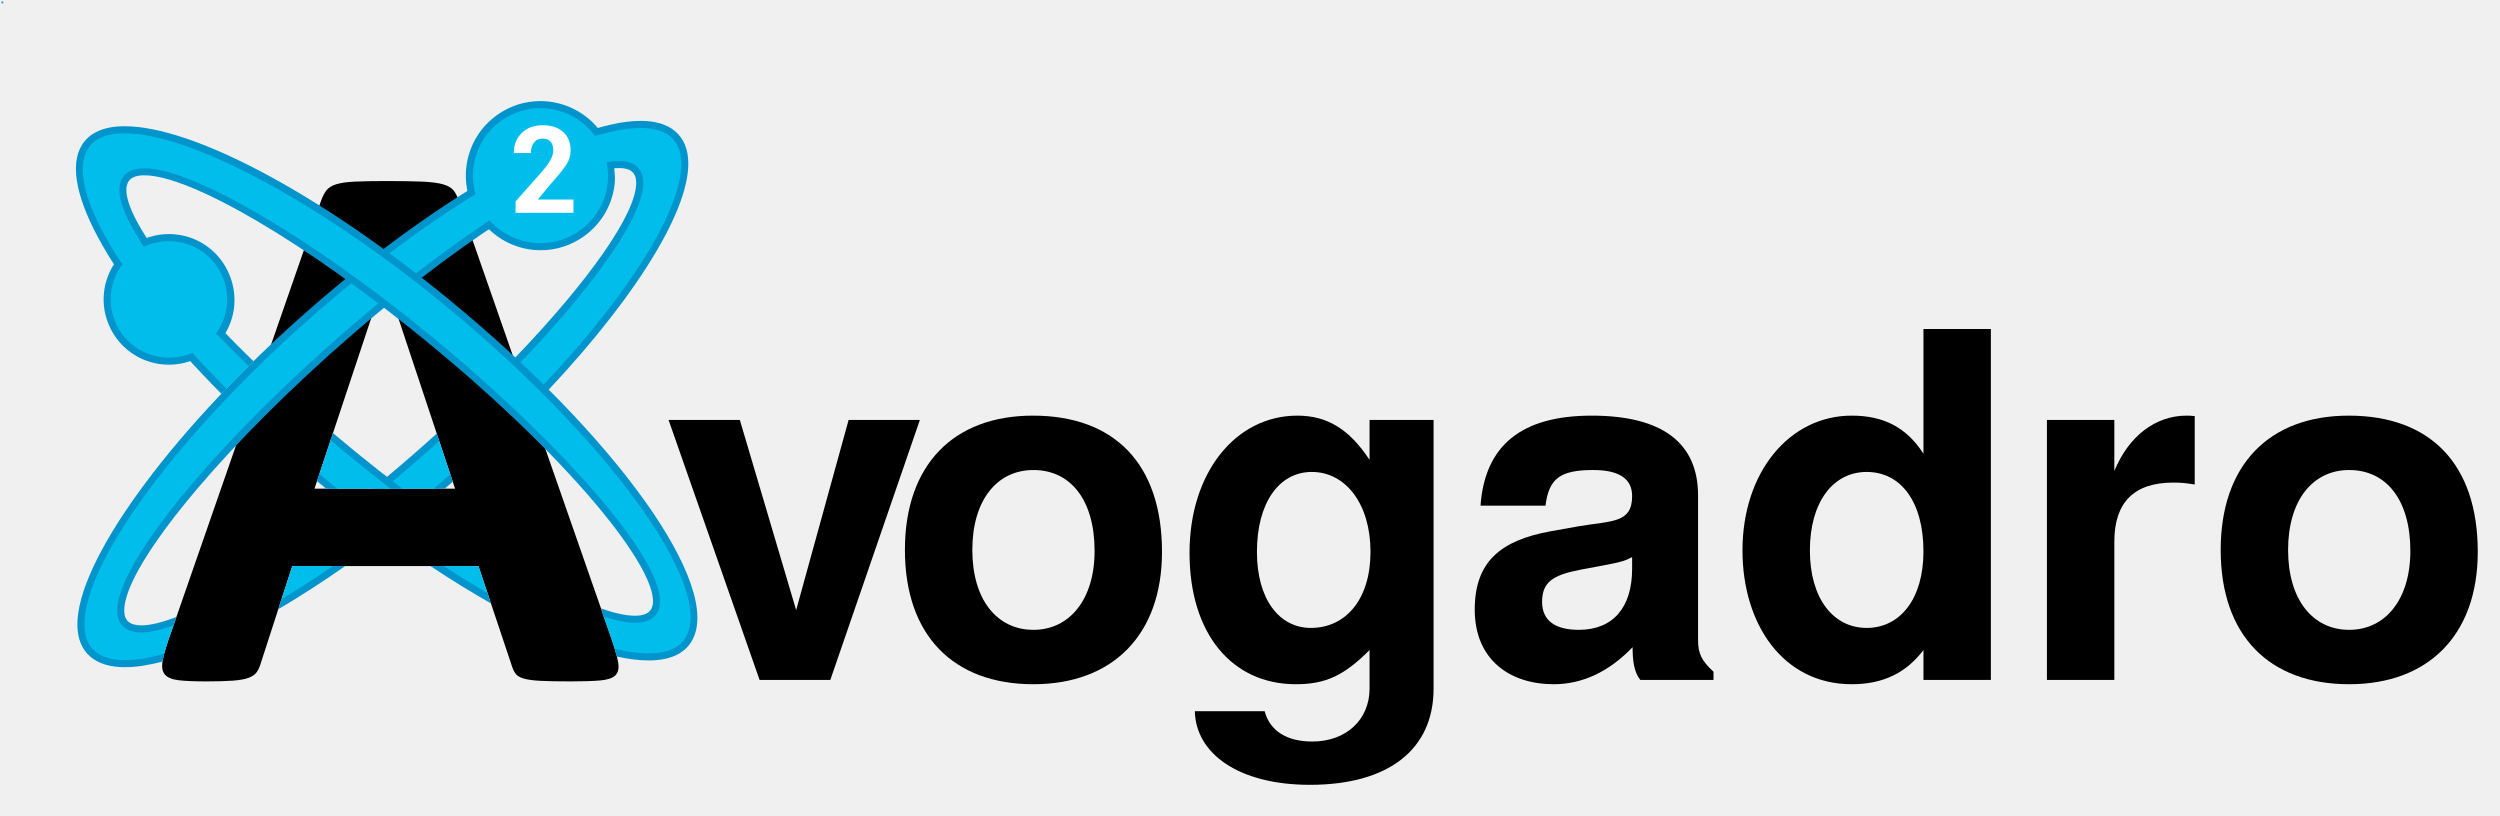
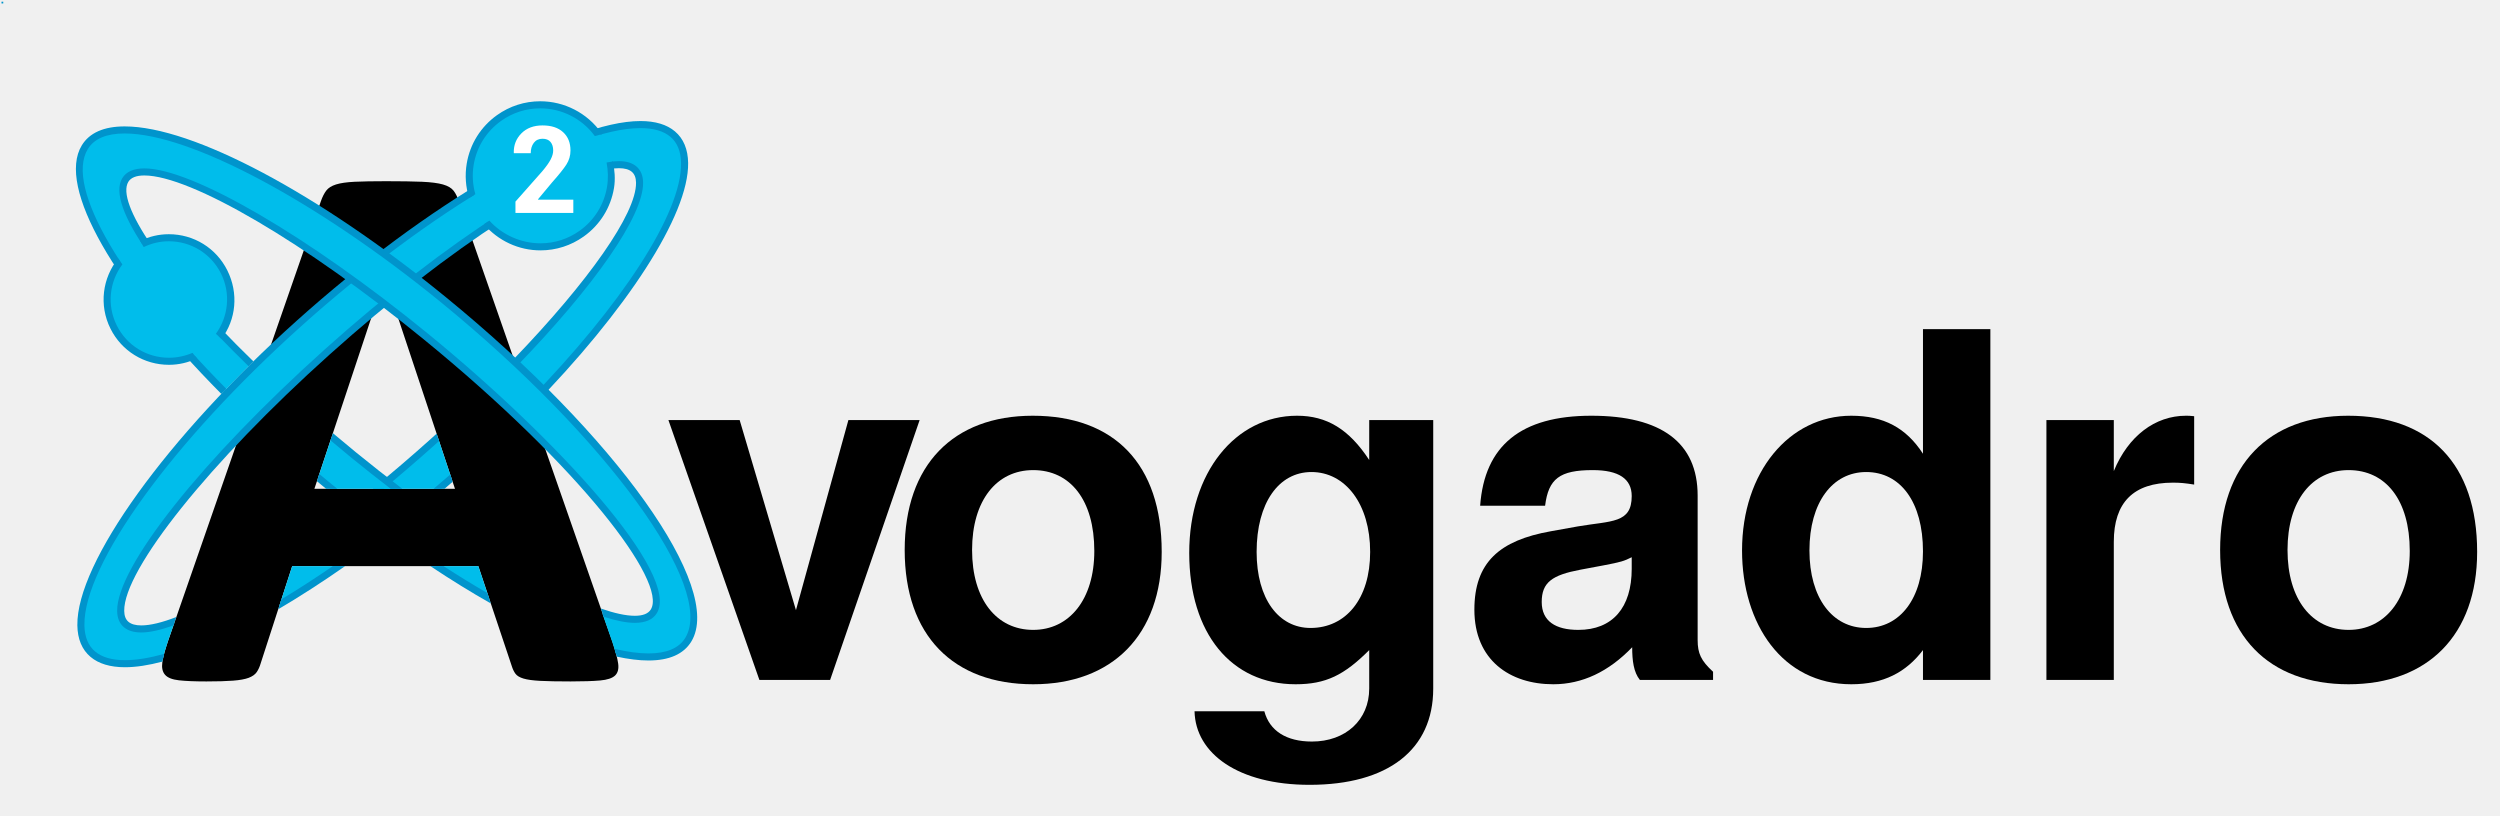
- <svg xmlns="http://www.w3.org/2000/svg" id="svg53" width="1108" height="361.333" version="1.1" viewBox="0 0 1108 361.333" xml:space="preserve">
-   <defs id="defs57">
-     <clipPath id="clipPath69" clipPathUnits="userSpaceOnUse">
-       <path id="path67" d="M 0,0 H 831 V 271 H 0 Z" />
-     </clipPath>
-   </defs>
-   <g id="g59" transform="matrix(1.333333,0,0,-1.333333,0,361.3333)">
-     <g id="g63">
-       <g id="g65" clip-path="url(#clipPath69)">
-         <path style="fill:#000;fill-opacity:1;fill-rule:nonzero;stroke:none" id="path71" d="m 203.612,57.743 c 1.019,-3.056 1.658,-5.475 1.911,-7.256 0.255,-1.786 -0.086,-3.119 -1.019,-4.017 -0.937,-0.888 -2.592,-1.438 -4.967,-1.65 C 197.16,44.61 193.888,44.5 189.731,44.5 c -4.329,0 -7.703,0.063 -10.124,0.193 -2.418,0.127 -4.268,0.38 -5.54,0.763 -1.278,0.379 -2.167,0.909 -2.676,1.593 -0.509,0.675 -0.935,1.57 -1.272,2.67 L 159.04,82.831 H 97.148 L 86.704,50.614 c -0.341,-1.192 -0.787,-2.186 -1.335,-2.992 -0.556,-0.811 -1.45,-1.445 -2.679,-1.915 -1.231,-0.46 -2.972,-0.781 -5.219,-0.949 -2.251,-0.172 -5.204,-0.258 -8.852,-0.258 -3.902,0 -6.962,0.128 -9.169,0.383 -2.211,0.25 -3.739,0.868 -4.584,1.844 -0.848,0.979 -1.145,2.357 -0.892,4.142 0.255,1.783 0.892,4.153 1.91,7.13 L 106.698,204.196 c 0.509,1.447 1.102,2.615 1.784,3.505 0.677,0.895 1.759,1.567 3.246,2.04 1.481,0.464 3.545,0.763 6.174,0.892 2.631,0.127 6.114,0.189 10.446,0.189 5.005,0 8.996,-0.062 11.97,-0.189 2.971,-0.129 5.285,-0.429 6.94,-0.892 1.656,-0.473 2.845,-1.174 3.567,-2.102 0.72,-0.94 1.335,-2.206 1.845,-3.821 z M 127.966,178.601 h -0.13 L 104.532,108.557 h 46.738 z" />
-         <path style="fill:#0094cc;fill-opacity:1;fill-rule:nonzero;stroke:none" id="path73" d="m 0.5,269.914 h 0.586 v 0.586 H 0.5 Z" />
-         <path style="fill:#00bdeb;fill-opacity:1;fill-rule:nonzero;stroke:none" id="path75" d="m 146.676,108.557 c 1.191,1.015 2.383,2.033 3.572,3.069 l -4.517,13.577 c -0.437,-0.395 -0.867,-0.79 -1.308,-1.185 -6.038,-5.416 -12.059,-10.581 -17.991,-15.462 h 20.243 z" />
-         <path style="fill:#00bdeb;fill-opacity:1;fill-rule:nonzero;stroke:none" id="path77" d="m 55.885,58 2.115,6.085 c -7.466,-2.718 -12.928,-3.169 -15.622,-0.891 -9.729,8.227 20.18,48.793 66.808,90.61 46.623,41.816 92.309,69.052 102.04,60.822 7.681,-6.492 -9.346,-33.137 -39.784,-64.637 l 4.838,-13.868 c 40.081,40.856 61.038,78.941 47.794,90.133 C 208.703,239.25 153.079,211.07 99.843,163.319 46.601,115.572 15.9,66.332 31.272,53.338 c 4.517,-3.818 12.528,-4.058 22.912,-1.315 0.326,1.615 0.885,3.592 1.701,5.976 z" />
-         <path style="fill:#00bdeb;fill-opacity:1;fill-rule:nonzero;stroke:none" id="path79" d="M 113.446,82.831 H 97.148 L 92.838,69.538 c 6.627,3.913 13.533,8.37 20.607,13.292 z" />
-         <path style="fill:#0094cc;fill-opacity:1;fill-rule:nonzero;stroke:none" id="path81" d="m 54.562,53.652 c -4.868,-1.357 -9.245,-2.079 -13.006,-2.079 -4.331,0 -7.676,0.972 -9.944,2.89 -2.297,1.941 -3.488,4.878 -3.546,8.731 -0.296,20.213 29.371,61.12 72.142,99.479 43.194,38.743 89.558,65.802 112.746,65.802 4.33,0 7.676,-0.972 9.943,-2.89 2.297,-1.942 3.492,-4.88 3.547,-8.735 0.246,-16.637 -19.816,-47.291 -50.767,-79.005 l 0.858,-2.463 c 31.824,32.478 52.514,64.176 52.259,81.502 -0.069,4.564 -1.542,8.095 -4.381,10.494 -2.703,2.286 -6.558,3.444 -11.46,3.444 -23.717,0 -70.725,-27.305 -114.315,-66.401 C 55.4,125.642 25.413,84.002 25.719,63.159 c 0.067,-4.563 1.539,-8.093 4.377,-10.491 2.705,-2.285 6.56,-3.444 11.461,-3.444 0.002,0 0.002,0 0.002,0 3.637,0 7.824,0.649 12.458,1.875 0.117,0.751 0.301,1.603 0.546,2.553 z" />
-         <path style="fill:#0094cc;fill-opacity:1;fill-rule:nonzero;stroke:none" id="path83" d="m 127.57,108.557 c 5.706,4.708 11.469,9.657 17.221,14.814 0.402,0.361 0.794,0.72 1.193,1.079 l -0.811,2.435 c -0.65,-0.588 -1.293,-1.176 -1.949,-1.764 -6.471,-5.803 -12.951,-11.343 -19.338,-16.563 z" />
-         <path style="fill:#0094cc;fill-opacity:1;fill-rule:nonzero;stroke:none" id="path85" d="m 144.177,108.557 h 3.631 c 0.897,0.768 1.791,1.547 2.687,2.326 l -0.802,2.411 c -1.835,-1.603 -3.676,-3.178 -5.517,-4.737 z" />
-         <path style="fill:#0094cc;fill-opacity:1;fill-rule:nonzero;stroke:none" id="path87" d="m 211.567,215.749 c -1.369,1.157 -3.31,1.744 -5.77,1.744 -16.24,0 -57.378,-26.322 -97.813,-62.588 C 67.126,118.262 38.738,82.489 38.952,67.91 c 0.035,-2.34 0.792,-4.152 2.25,-5.386 1.368,-1.157 3.308,-1.744 5.768,-1.744 2.843,0 6.464,0.823 10.698,2.35 l 0.97,2.795 c -4.685,-1.82 -8.64,-2.796 -11.668,-2.796 -1.889,0 -3.319,0.4 -4.251,1.188 -0.93,0.787 -1.393,1.974 -1.419,3.627 -0.199,13.728 28.506,49.564 68.253,85.212 40.047,35.919 80.525,61.989 96.245,61.989 1.89,0 3.32,-0.4 4.253,-1.189 0.93,-0.787 1.395,-1.973 1.419,-3.626 0.15,-10.273 -15.888,-32.928 -40.627,-58.62 l 0.87,-2.499 c 25.855,26.686 42.267,50.059 42.105,61.153 -0.033,2.34 -0.791,4.152 -2.25,5.385 z" />
-         <path style="fill:#0094cc;fill-opacity:1;fill-rule:nonzero;stroke:none" id="path89" d="m 114.721,82.831 h -4.086 C 104.818,78.827 99.11,75.142 93.577,71.815 l -1.077,-3.319 c 7.157,4.205 14.609,9.005 22.221,14.334 z" />
-         <path style="fill:#00bdeb;fill-opacity:1;fill-rule:nonzero;stroke:none" id="path91" d="m 109.328,108.94 c 0.16,-0.131 0.317,-0.254 0.475,-0.382 h 21.526 c -4.623,3.53 -9.313,7.228 -14.041,11.086 -2.408,1.966 -4.771,3.934 -7.104,5.901 l -4.516,-13.575 c 1.214,-1.012 2.428,-2.024 3.66,-3.03 z" />
-         <path style="fill:#00bdeb;fill-opacity:1;fill-rule:nonzero;stroke:none" id="path93" d="m 159.04,82.831 h -14.292 c 6.172,-4.061 12.185,-7.745 17.99,-11.054 z" />
-         <path style="fill:#00bdeb;fill-opacity:1;fill-rule:nonzero;stroke:none" id="path95" d="M 147.125,171.189 C 91.715,216.402 38.318,239.119 27.861,221.917 19.822,208.704 39.495,175.774 74.168,140.718 l 8.979,9.148 c -29.224,28.39 -46.734,53.068 -41.813,61.159 6.623,10.887 51.325,-12.391 99.85,-51.985 48.528,-39.6 82.501,-80.521 75.878,-91.407 -2.106,-3.462 -8.074,-3.457 -16.78,-0.583 l 3.254,-9.333 c 0.489,-1.463 0.884,-2.772 1.197,-3.943 11.783,-2.643 20.248,-1.408 23.786,4.41 10.461,17.198 -25.985,67.792 -81.392,113.004 z" />
-         <path style="fill:#0094cc;fill-opacity:1;fill-rule:nonzero;stroke:none" id="path97" d="m 129.893,108.557 h 3.864 c -5.104,3.87 -10.277,7.933 -15.471,12.171 -2.598,2.12 -5.121,4.225 -7.602,6.319 l -0.796,-2.394 c 2.292,-1.934 4.597,-3.855 6.915,-5.746 4.385,-3.577 8.757,-7.029 13.091,-10.351 z" />
-         <path style="fill:#0094cc;fill-opacity:1;fill-rule:nonzero;stroke:none" id="path99" d="m 163.189,70.428 -1.16,3.467 c -4.739,2.741 -9.602,5.726 -14.55,8.935 h -4.381 c 6.889,-4.58 13.613,-8.731 20.091,-12.402 z" />
-         <path style="fill:#0094cc;fill-opacity:1;fill-rule:nonzero;stroke:none" id="path101" d="m 108.415,108.557 h 3.729 c -0.606,0.489 -1.211,0.972 -1.818,1.466 -1.401,1.144 -2.784,2.294 -4.16,3.444 l -0.796,-2.389 c 1.012,-0.841 2.021,-1.682 3.046,-2.521 z" />
-         <path style="fill:#0094cc;fill-opacity:1;fill-rule:nonzero;stroke:none" id="path103" d="m 148.201,172.298 c -42.242,34.469 -84.144,56.741 -106.752,56.741 -6.915,0 -11.712,-2.124 -14.258,-6.312 -8.428,-13.851 11.032,-46.974 46.41,-82.638 l 1.656,1.687 c -34.27,34.581 -53.84,66.943 -46.059,79.731 2.09,3.44 6.212,5.183 12.251,5.183 21.76,0 64.063,-22.589 105.268,-56.211 54.887,-44.786 91.282,-94.798 81.13,-111.485 -2.091,-3.437 -6.21,-5.181 -12.244,-5.181 -0.001,0 -0.004,0 -0.004,0 -3.294,5.9e-4 -7.068,0.526 -11.228,1.522 0.281,-0.946 0.508,-1.796 0.697,-2.586 3.847,-0.837 7.384,-1.284 10.532,-1.284 0,0 0.002,0 0.004,0 6.91,0 11.704,2.122 14.252,6.309 10.919,17.948 -24.947,68.253 -81.653,114.523 z" />
-         <path style="fill:#0094cc;fill-opacity:1;fill-rule:nonzero;stroke:none" id="path105" d="m 142.259,160.15 c -39.635,32.341 -78.401,54.928 -94.272,54.928 -3.55,0 -6.014,-1.092 -7.324,-3.244 -5.691,-9.355 14.059,-35.369 41.984,-62.531 l 1.591,1.62 c -30.226,29.358 -45.741,52.83 -41.568,59.691 0.854,1.403 2.643,2.115 5.317,2.115 15.378,0 53.533,-22.369 92.788,-54.398 52.085,-42.504 81.15,-80.792 75.617,-89.887 -0.854,-1.404 -2.643,-2.114 -5.318,-2.114 -2.969,0 -6.791,0.841 -11.299,2.415 l 0.956,-2.74 c 4.067,-1.318 7.563,-2.025 10.343,-2.025 3.552,0 6.016,1.091 7.325,3.244 7.837,12.88 -32.559,57.362 -76.139,92.926 z" />
-         <path style="fill:#00bdeb;fill-opacity:1;fill-rule:nonzero;stroke:none" id="path107" d="m 37.769,162.265 c -5.078,10.139 -0.978,22.474 9.159,27.554 10.139,5.082 22.476,0.978 27.555,-9.157 5.079,-10.139 0.979,-22.476 -9.157,-27.555 -10.14,-5.08 -22.477,-0.979 -27.557,9.159 z" />
-         <path style="fill:#00bdeb;fill-opacity:1;fill-rule:nonzero;stroke:none" id="path109" d="m 194.021,193.529 c -10.628,-7.585 -25.387,-5.118 -32.97,5.51 -7.585,10.623 -5.116,25.384 5.509,32.968 10.625,7.583 25.387,5.114 32.969,-5.511 7.582,-10.624 5.114,-25.386 -5.508,-32.966 z" />
-         <path style="fill:#fff;fill-opacity:1;fill-rule:nonzero;stroke:none" id="path111" d="m 190.624,200.271 h -19.245 v 3.763 l 8.882,10.046 c 1.326,1.563 2.268,2.886 2.826,3.97 0.56,1.083 0.839,2.077 0.839,2.983 0,1.182 -0.294,2.128 -0.888,2.837 -0.589,0.709 -1.476,1.064 -2.658,1.064 -1.247,0 -2.212,-0.454 -2.896,-1.36 -0.682,-0.905 -1.024,-2.055 -1.024,-3.447 h -5.595 l -0.039,0.12 c -0.065,2.547 0.775,4.704 2.521,6.471 1.747,1.766 4.091,2.649 7.033,2.649 2.942,0 5.226,-0.752 6.854,-2.256 1.627,-1.503 2.443,-3.522 2.443,-6.056 0,-1.722 -0.457,-3.291 -1.37,-4.709 -0.913,-1.418 -2.485,-3.382 -4.718,-5.89 l -4.728,-5.672 0.042,-0.099 h 11.719 v -4.414 z" />
-         <path style="fill:#0094cc;fill-opacity:1;fill-rule:nonzero;stroke:none" id="path113" d="m 56.137,190.847 c 7.381,0 14.019,-4.096 17.324,-10.69 3.349,-6.685 2.438,-14.399 -1.681,-20.069 l 1.857,-1.696 c 4.862,6.389 5.755,15.168 1.923,22.818 -3.705,7.393 -11.147,11.986 -19.424,11.986 -3.329,0 -6.536,-0.757 -9.54,-2.232 l 1.187,-2.041 c 2.636,1.266 5.441,1.924 8.353,1.924 z" />
-         <path style="fill:#0094cc;fill-opacity:1;fill-rule:nonzero;stroke:none" id="path115" d="m 64.005,153.753 c -2.432,-1.056 -5.175,-1.63 -7.83,-1.63 -0.002,0 -0.002,0 -0.002,0 -7.383,0 -14.022,4.097 -17.326,10.69 -3.402,6.795 -2.448,14.656 1.843,20.348 l -1.376,1.988 c -5.225,-6.423 -6.509,-15.517 -2.566,-23.388 3.705,-7.392 11.147,-11.986 19.425,-11.986 0,0 0,0 0.002,0 3.248,0 6.38,0.732 9.32,2.138 z" />
-         <path style="fill:#0094cc;fill-opacity:1;fill-rule:nonzero;stroke:none" id="path117" d="m 203.794,217.392 -2.115,-0.356 c 0.502,-2.601 0.597,-5.412 0.148,-8.104 -0.99,-5.918 -4.222,-11.095 -9.105,-14.579 -3.834,-2.736 -8.339,-4.181 -13.03,-4.181 -6.424,0 -12.748,2.815 -16.982,7.547 l -1.81,-1.198 c 4.689,-5.48 11.508,-8.697 18.791,-8.697 5.184,0 10.161,1.597 14.394,4.618 5.393,3.848 8.964,9.567 10.056,16.104 0.5,2.987 0.215,5.962 -0.348,8.848 z" />
-         <path style="fill:#0094cc;fill-opacity:1;fill-rule:nonzero;stroke:none" id="path119" d="m 157.493,216.285 c 0.99,5.918 4.223,11.096 9.106,14.582 3.831,2.734 8.336,4.18 13.027,4.18 7.165,0 13.919,-3.445 18.139,-9.213 l 2.42,0.627 c -0.118,0.175 -0.217,0.36 -0.342,0.533 -4.648,6.514 -12.204,10.402 -20.216,10.402 -5.184,0 -10.159,-1.596 -14.39,-4.617 -5.395,-3.85 -8.966,-9.57 -10.059,-16.106 -0.65,-3.892 -0.354,-7.79 0.787,-11.45 l 2.079,1.274 c -0.889,3.146 -1.104,6.469 -0.55,9.79 z" />
-         <g id="g121" transform="matrix(1,0,0,-1,152,381)">
-           <text style="font-variant:normal;font-weight:700;font-size:160px;font-family:'Helvetica Neue';-inkscape-font-specification:HelveticaNeue-Bold;writing-mode:lr-tb;fill:#000;fill-opacity:1;fill-rule:nonzero;stroke:none" id="text125" transform="translate(68,336)">
-             <tspan id="tspan123" x="0" y="0">v</tspan>
-           </text>
-         </g>
-         <g id="g127" transform="matrix(1,0,0,-1,152,381)">
-           <text style="font-variant:normal;font-weight:700;font-size:160px;font-family:'Helvetica Neue';-inkscape-font-specification:HelveticaNeue-Bold;writing-mode:lr-tb;fill:#000;fill-opacity:1;fill-rule:nonzero;stroke:none" id="text131" transform="translate(143.2,336)">
-             <tspan id="tspan129" x="0" y="0">o</tspan>
-           </text>
-         </g>
-         <g id="g133" transform="matrix(1,0,0,-1,152,381)">
-           <text style="font-variant:normal;font-weight:700;font-size:160px;font-family:'Helvetica Neue';-inkscape-font-specification:HelveticaNeue-Bold;writing-mode:lr-tb;fill:#000;fill-opacity:1;fill-rule:nonzero;stroke:none" id="text137" transform="translate(237.96,336)">
-             <tspan id="tspan135" x="0" y="0">g</tspan>
-           </text>
-         </g>
-         <g id="g139" transform="matrix(1,0,0,-1,152,381)">
-           <text style="font-variant:normal;font-weight:700;font-size:160px;font-family:'Helvetica Neue';-inkscape-font-specification:HelveticaNeue-Bold;writing-mode:lr-tb;fill:#000;fill-opacity:1;fill-rule:nonzero;stroke:none" id="text143" transform="translate(333.72,336)">
-             <tspan id="tspan141" x="0" y="0">a</tspan>
-           </text>
-         </g>
-         <g id="g145" transform="matrix(1,0,0,-1,152,381)">
-           <text style="font-variant:normal;font-weight:700;font-size:160px;font-family:'Helvetica Neue';-inkscape-font-specification:HelveticaNeue-Bold;writing-mode:lr-tb;fill:#000;fill-opacity:1;fill-rule:nonzero;stroke:none" id="text149" transform="translate(422.56,336)">
-             <tspan id="tspan147" x="0" y="0">d</tspan>
-           </text>
-         </g>
-         <g id="g151" transform="matrix(1,0,0,-1,152,381)">
-           <text style="font-variant:normal;font-weight:700;font-size:160px;font-family:'Helvetica Neue';-inkscape-font-specification:HelveticaNeue-Bold;writing-mode:lr-tb;fill:#000;fill-opacity:1;fill-rule:nonzero;stroke:none" id="text155" transform="translate(518.32,336)">
-             <tspan id="tspan153" x="0 58.368" y="0">ro</tspan>
-           </text>
-         </g>
-       </g>
+ <svg xmlns="http://www.w3.org/2000/svg" height="361.333" viewBox="0 0 1108 361.333" width="1108">
+   <clipPath id="a">
+     <path d="m0 0h831v271h-831z" />
+   </clipPath>
+   <g clip-path="url(#a)" transform="matrix(1.333 0 0 -1.333 0 361.333)">
+     <path d="m203.612 57.743c1.019-3.056 1.658-5.475 1.912-7.256.255-1.786-.086-3.119-1.019-4.017-.937-.888-2.592-1.438-4.967-1.65-2.378-.21-5.65-.32-9.807-.32-4.329 0-7.703.063-10.124.193-2.418.127-4.268.38-5.54.763-1.278.379-2.167.909-2.676 1.593-.509.675-.935 1.57-1.272 2.67l-11.079 33.112h-61.892l-10.444-32.217c-.341-1.192-.787-2.186-1.335-2.992-.556-.811-1.45-1.445-2.679-1.915-1.231-.46-2.972-.781-5.219-.949-2.251-.172-5.204-.258-8.852-.258-3.902 0-6.962.128-9.169.383-2.211.25-3.739.868-4.584 1.844-.848.979-1.145 2.357-.892 4.142.255 1.783.892 4.153 1.91 7.13l50.814 146.197c.509 1.447 1.102 2.615 1.784 3.505.677.895 1.759 1.567 3.246 2.04 1.481.464 3.545.763 6.174.892 2.631.127 6.114.189 10.446.189 5.005 0 8.996-.062 11.97-.189 2.971-.129 5.286-.429 6.94-.892 1.656-.473 2.845-1.174 3.568-2.102.72-.94 1.335-2.206 1.845-3.821zm-75.646 120.859h-.13l-23.304-70.045h46.738z" />
+     <path d="m.5 269.914h.586v.586h-.586z" fill="#0094cc" />
+     <path d="m146.676 108.557c1.191 1.015 2.383 2.033 3.572 3.069l-4.517 13.577c-.437-.395-.867-.79-1.308-1.185-6.038-5.416-12.059-10.581-17.991-15.462h20.243z" fill="#00bdeb" />
+     <path d="m55.885 58 2.115 6.085c-7.466-2.718-12.928-3.169-15.622-.891-9.729 8.227 20.18 48.793 66.808 90.61 46.623 41.816 92.31 69.052 102.04 60.822 7.682-6.492-9.346-33.137-39.784-64.637l4.838-13.868c40.081 40.856 61.038 78.941 47.794 90.133-15.371 12.996-70.995-15.184-124.231-62.935-53.242-47.747-83.943-96.987-68.571-109.981 4.517-3.818 12.528-4.058 22.912-1.315.326 1.615.885 3.592 1.701 5.976z" fill="#00bdeb" />
+     <path d="m113.446 82.831h-16.298l-4.31-13.293c6.627 3.913 13.533 8.37 20.607 13.292z" fill="#00bdeb" />
+     <path d="m54.562 53.652c-4.868-1.357-9.245-2.079-13.006-2.079-4.331 0-7.676.972-9.944 2.89-2.297 1.941-3.488 4.878-3.546 8.731-.296 20.213 29.371 61.12 72.142 99.479 43.195 38.743 89.558 65.802 112.746 65.802 4.33 0 7.676-.972 9.943-2.89 2.297-1.942 3.492-4.88 3.547-8.735.246-16.637-19.816-47.291-50.767-79.005l.858-2.463c31.824 32.478 52.514 64.176 52.259 81.502-.069 4.564-1.542 8.095-4.381 10.494-2.703 2.286-6.558 3.444-11.46 3.444-23.717 0-70.725-27.305-114.315-66.401-43.238-38.779-73.225-80.419-72.919-101.262.067-4.563 1.539-8.093 4.377-10.491 2.705-2.285 6.56-3.444 11.461-3.444h.002c3.637 0 7.824.649 12.458 1.875.117.751.301 1.603.546 2.553z" fill="#0094cc" />
+     <path d="m127.57 108.557c5.706 4.708 11.469 9.657 17.221 14.814.402.361.794.72 1.193 1.079l-.811 2.435c-.65-.588-1.293-1.176-1.949-1.764-6.471-5.803-12.951-11.343-19.338-16.563z" fill="#0094cc" />
+     <path d="m144.177 108.557h3.631c.897.768 1.791 1.547 2.687 2.326l-.802 2.411c-1.835-1.603-3.676-3.178-5.517-4.737z" fill="#0094cc" />
+     <path d="m211.568 215.749c-1.369 1.158-3.31 1.744-5.77 1.744-16.24 0-57.378-26.322-97.813-62.588-40.859-36.643-69.247-72.416-69.033-86.995.035-2.34.792-4.152 2.25-5.386 1.368-1.158 3.308-1.744 5.768-1.744 2.843 0 6.464.823 10.698 2.35l.97 2.795c-4.685-1.82-8.64-2.796-11.668-2.796-1.889 0-3.319.4-4.251 1.188-.93.787-1.393 1.974-1.419 3.627-.199 13.728 28.506 49.564 68.253 85.212 40.047 35.919 80.525 61.989 96.245 61.989 1.89 0 3.32-.4 4.254-1.189.93-.787 1.395-1.973 1.419-3.626.15-10.273-15.888-32.928-40.627-58.62l.87-2.499c25.856 26.686 42.267 50.059 42.105 61.153-.033 2.34-.791 4.152-2.25 5.385z" fill="#0094cc" />
+     <path d="m114.721 82.831h-4.086c-5.817-4.004-11.525-7.689-17.058-11.016l-1.077-3.319c7.157 4.205 14.609 9.005 22.221 14.334z" fill="#0094cc" />
+     <path d="m109.328 108.94c.16-.131.317-.254.475-.382h21.526c-4.624 3.531-9.313 7.228-14.041 11.086-2.408 1.966-4.771 3.934-7.104 5.901l-4.516-13.575c1.214-1.012 2.428-2.024 3.66-3.03z" fill="#00bdeb" />
+     <path d="m159.04 82.831h-14.292c6.172-4.061 12.185-7.745 17.99-11.054z" fill="#00bdeb" />
+     <path d="m147.125 171.189c-55.41 45.213-108.807 67.93-119.264 50.728-8.039-13.213 11.634-46.143 46.307-81.199l8.979 9.148c-29.224 28.39-46.734 53.068-41.813 61.159 6.623 10.887 51.325-12.391 99.85-51.985 48.528-39.6 82.501-80.521 75.878-91.407-2.106-3.462-8.074-3.457-16.78-.583l3.254-9.333c.489-1.463.884-2.772 1.197-3.943 11.783-2.643 20.248-1.408 23.786 4.41 10.462 17.198-25.985 67.792-81.393 113.004z" fill="#00bdeb" />
+     <path d="m129.893 108.557h3.864c-5.104 3.87-10.277 7.933-15.471 12.171-2.598 2.12-5.121 4.225-7.602 6.319l-.796-2.394c2.292-1.934 4.597-3.855 6.915-5.746 4.385-3.577 8.757-7.029 13.091-10.351z" fill="#0094cc" />
+     <path d="m163.189 70.428-1.16 3.467c-4.739 2.741-9.602 5.726-14.55 8.935h-4.381c6.889-4.58 13.613-8.731 20.091-12.402z" fill="#0094cc" />
+     <path d="m108.415 108.557h3.729c-.606.489-1.211.972-1.818 1.466-1.402 1.144-2.784 2.294-4.16 3.444l-.796-2.389c1.012-.841 2.021-1.682 3.046-2.521z" fill="#0094cc" />
+     <path d="m148.201 172.298c-42.242 34.469-84.144 56.741-106.753 56.741-6.915 0-11.712-2.124-14.258-6.312-8.428-13.851 11.032-46.974 46.41-82.638l1.656 1.687c-34.27 34.581-53.84 66.943-46.059 79.731 2.09 3.44 6.212 5.183 12.251 5.183 21.76 0 64.063-22.589 105.268-56.211 54.887-44.786 91.282-94.798 81.13-111.485-2.091-3.437-6.21-5.181-12.244-5.181-.001 0-.004 0-.004 0-3.294.001-7.068.526-11.228 1.522.282-.946.508-1.796.697-2.586 3.847-.837 7.384-1.284 10.532-1.284h.004c6.91 0 11.705 2.122 14.252 6.309 10.919 17.948-24.947 68.253-81.653 114.523z" fill="#0094cc" />
+     <path d="m142.259 160.15c-39.635 32.341-78.401 54.928-94.272 54.928-3.55 0-6.014-1.092-7.324-3.244-5.691-9.355 14.059-35.369 41.984-62.531l1.591 1.62c-30.226 29.358-45.741 52.83-41.568 59.691.854 1.403 2.643 2.115 5.317 2.115 15.378 0 53.533-22.37 92.788-54.398 52.085-42.504 81.15-80.792 75.617-89.887-.854-1.404-2.643-2.114-5.318-2.114-2.969 0-6.791.841-11.299 2.415l.956-2.74c4.067-1.318 7.563-2.025 10.343-2.025 3.552 0 6.016 1.091 7.325 3.244 7.837 12.88-32.559 57.362-76.139 92.926z" fill="#0094cc" />
+     <path d="m37.769 162.265c-5.078 10.139-.978 22.474 9.159 27.554 10.139 5.082 22.476.978 27.555-9.157 5.079-10.139.979-22.476-9.157-27.555-10.14-5.08-22.477-.979-27.557 9.159z" fill="#00bdeb" />
+     <path d="m194.021 193.529c-10.628-7.585-25.387-5.118-32.97 5.51-7.585 10.623-5.116 25.384 5.509 32.968s25.387 5.114 32.969-5.511c7.582-10.624 5.114-25.386-5.508-32.966z" fill="#00bdeb" />
+     <path d="m190.624 200.271h-19.245v3.763l8.882 10.046c1.326 1.563 2.268 2.886 2.826 3.97.56 1.083.839 2.077.839 2.984 0 1.182-.294 2.128-.888 2.837-.589.709-1.477 1.064-2.658 1.064-1.247 0-2.212-.454-2.896-1.36-.683-.905-1.024-2.055-1.024-3.447h-5.595l-.039.12c-.065 2.547.775 4.704 2.521 6.471 1.747 1.766 4.091 2.649 7.033 2.649s5.226-.752 6.854-2.256c1.627-1.503 2.443-3.522 2.443-6.056 0-1.722-.457-3.291-1.37-4.709s-2.485-3.382-4.719-5.89l-4.728-5.672.042-.099h11.719v-4.414z" fill="#fff" />
+     <path d="m56.137 190.847c7.381 0 14.019-4.096 17.324-10.69 3.349-6.685 2.438-14.4-1.681-20.069l1.857-1.696c4.862 6.389 5.755 15.168 1.923 22.818-3.705 7.393-11.147 11.986-19.424 11.986-3.329 0-6.536-.757-9.54-2.232l1.187-2.041c2.636 1.266 5.441 1.924 8.353 1.924z" fill="#0094cc" />
+     <path d="m64.005 153.753c-2.432-1.056-5.175-1.63-7.83-1.63-.002 0-.002 0-.002 0-7.383 0-14.022 4.097-17.326 10.69-3.402 6.795-2.448 14.656 1.843 20.348l-1.376 1.988c-5.225-6.423-6.509-15.517-2.566-23.388 3.705-7.392 11.147-11.986 19.425-11.986h.002c3.248 0 6.38.732 9.32 2.138z" fill="#0094cc" />
+     <path d="m203.795 217.392-2.115-.357c.502-2.601.597-5.412.148-8.104-.99-5.918-4.222-11.095-9.105-14.58-3.834-2.736-8.339-4.181-13.03-4.181-6.424 0-12.748 2.815-16.982 7.547l-1.81-1.198c4.689-5.48 11.508-8.697 18.792-8.697 5.184 0 10.161 1.597 14.394 4.618 5.393 3.848 8.964 9.567 10.056 16.104.5 2.987.215 5.962-.348 8.848z" fill="#0094cc" />
+     <path d="m157.493 216.285c.99 5.918 4.223 11.096 9.106 14.582 3.831 2.734 8.337 4.18 13.027 4.18 7.165 0 13.919-3.445 18.139-9.213l2.42.627c-.118.175-.218.36-.342.533-4.648 6.514-12.204 10.402-20.216 10.402-5.184 0-10.16-1.596-14.39-4.617-5.395-3.85-8.966-9.57-10.059-16.106-.65-3.892-.354-7.79.787-11.45l2.079 1.274c-.889 3.146-1.104 6.469-.55 9.79z" fill="#0094cc" />
+     <g font-family="Helvetica Neue" font-size="160" font-weight="700">
+       <text transform="matrix(1 0 0 -1 220 45)">
+         <tspan x="0" y="0">v</tspan>
+       </text>
+       <text transform="matrix(1 0 0 -1 295.2 45)">
+         <tspan x="0" y="0">o</tspan>
+       </text>
+       <text transform="matrix(1 0 0 -1 389.96 45)">
+         <tspan x="0" y="0">g</tspan>
+       </text>
+       <text transform="matrix(1 0 0 -1 485.72 45)">
+         <tspan x="0" y="0">a</tspan>
+       </text>
+       <text transform="matrix(1 0 0 -1 574.56 45)">
+         <tspan x="0" y="0">d</tspan>
+       </text>
+       <text transform="matrix(1 0 0 -1 670.32 45)">
+         <tspan x="0 58.368" y="0">ro</tspan>
+       </text>
    </g>
  </g>
</svg>
